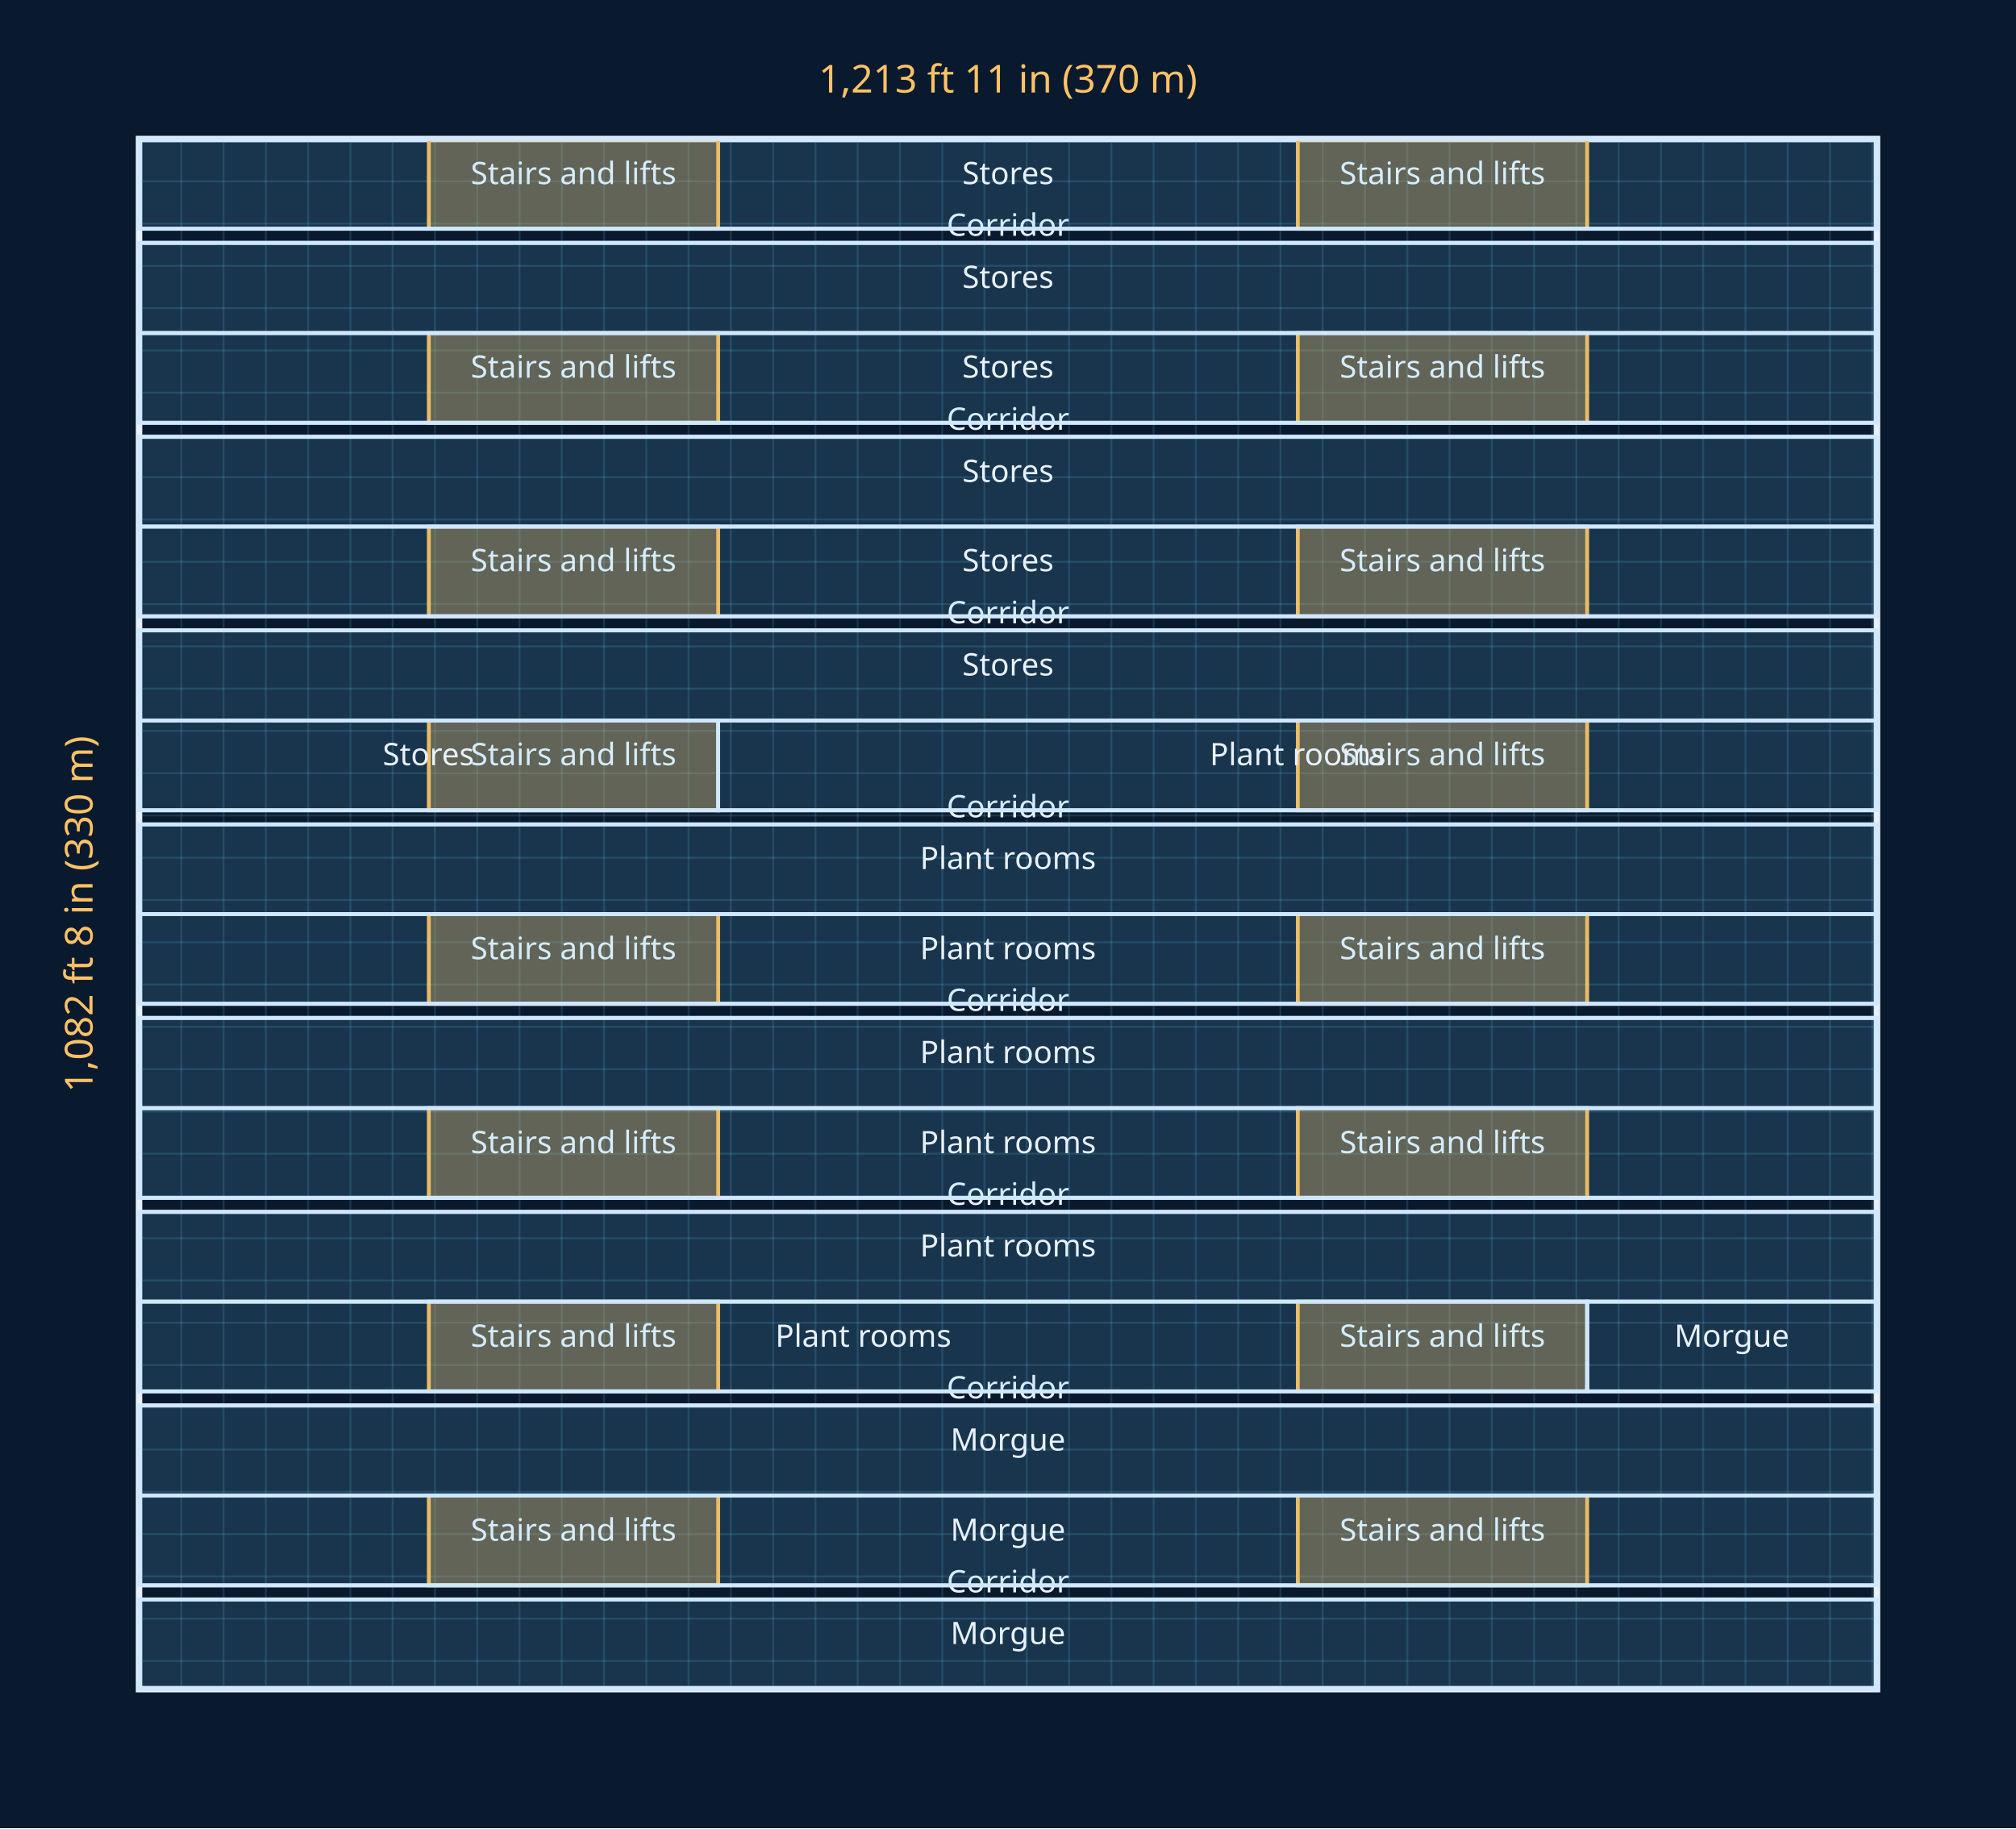
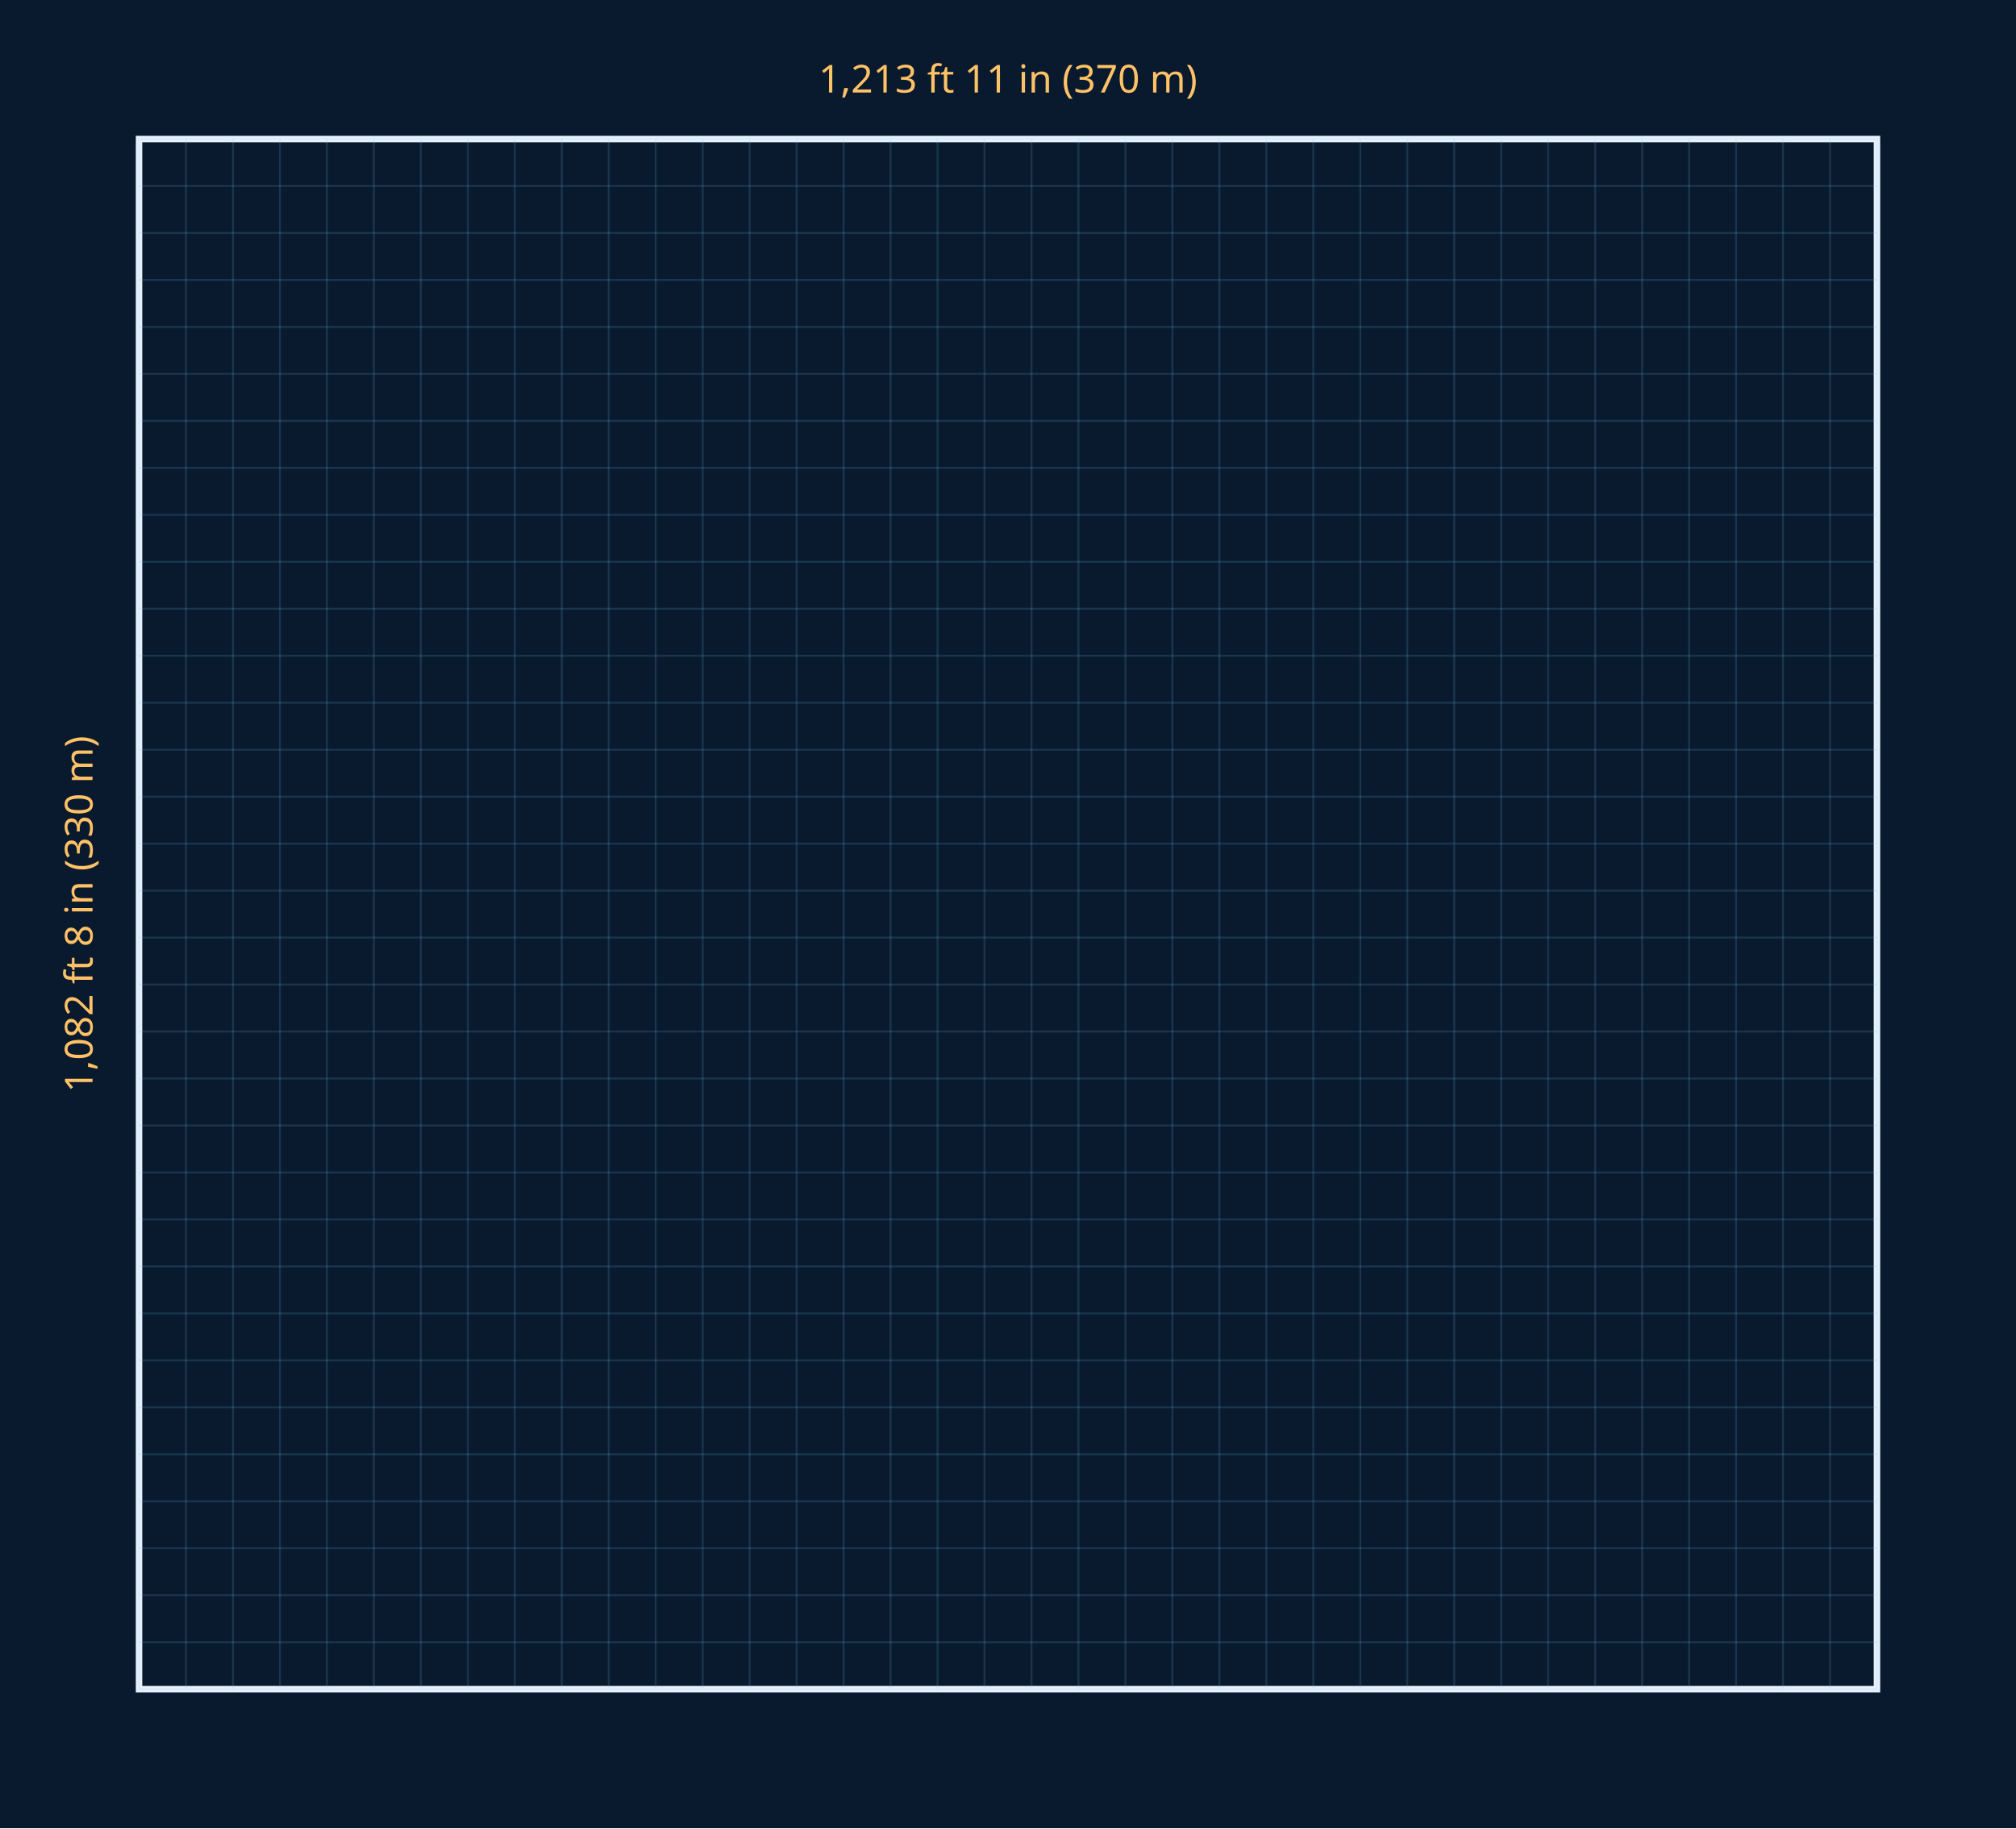
<svg xmlns="http://www.w3.org/2000/svg" viewBox="-29.6 -29.6 429.2 389.2" font-family="Segoe UI, sans-serif">
  <rect x="-29.6" y="-29.6" width="429.2" height="389.2" fill="#0a1a2e" />
  <rect x="0" y="0" width="370.0" height="330.0" fill="none" stroke="#e8f1fb" stroke-width="1.37" />
  <line x1="0.0" y1="0" x2="0.0" y2="330.0" stroke="#6fd0ff" stroke-opacity=".15" stroke-width="0.41" />
-   <line x1="9.0" y1="0" x2="9.0" y2="330.0" stroke="#6fd0ff" stroke-opacity=".15" stroke-width="0.41" />
-   <line x1="18.0" y1="0" x2="18.0" y2="330.0" stroke="#6fd0ff" stroke-opacity=".15" stroke-width="0.41" />
-   <line x1="27.0" y1="0" x2="27.0" y2="330.0" stroke="#6fd0ff" stroke-opacity=".15" stroke-width="0.41" />
-   <line x1="36.0" y1="0" x2="36.0" y2="330.0" stroke="#6fd0ff" stroke-opacity=".15" stroke-width="0.41" />
-   <line x1="45.0" y1="0" x2="45.0" y2="330.0" stroke="#6fd0ff" stroke-opacity=".15" stroke-width="0.41" />
-   <line x1="54.0" y1="0" x2="54.0" y2="330.0" stroke="#6fd0ff" stroke-opacity=".15" stroke-width="0.41" />
-   <line x1="63.0" y1="0" x2="63.0" y2="330.0" stroke="#6fd0ff" stroke-opacity=".15" stroke-width="0.41" />
-   <line x1="72.0" y1="0" x2="72.0" y2="330.0" stroke="#6fd0ff" stroke-opacity=".15" stroke-width="0.41" />
-   <line x1="81.0" y1="0" x2="81.0" y2="330.0" stroke="#6fd0ff" stroke-opacity=".15" stroke-width="0.41" />
+   <line x1="10.0" y1="0" x2="10.0" y2="330.0" stroke="#6fd0ff" stroke-opacity=".15" stroke-width="0.41" />
+   <line x1="20.0" y1="0" x2="20.0" y2="330.0" stroke="#6fd0ff" stroke-opacity=".15" stroke-width="0.41" />
+   <line x1="30.0" y1="0" x2="30.0" y2="330.0" stroke="#6fd0ff" stroke-opacity=".15" stroke-width="0.41" />
+   <line x1="40.0" y1="0" x2="40.0" y2="330.0" stroke="#6fd0ff" stroke-opacity=".15" stroke-width="0.41" />
+   <line x1="50.0" y1="0" x2="50.0" y2="330.0" stroke="#6fd0ff" stroke-opacity=".15" stroke-width="0.41" />
+   <line x1="60.0" y1="0" x2="60.0" y2="330.0" stroke="#6fd0ff" stroke-opacity=".15" stroke-width="0.41" />
+   <line x1="70.0" y1="0" x2="70.0" y2="330.0" stroke="#6fd0ff" stroke-opacity=".15" stroke-width="0.41" />
+   <line x1="80.0" y1="0" x2="80.0" y2="330.0" stroke="#6fd0ff" stroke-opacity=".15" stroke-width="0.41" />
  <line x1="90.0" y1="0" x2="90.0" y2="330.0" stroke="#6fd0ff" stroke-opacity=".15" stroke-width="0.41" />
-   <line x1="99.0" y1="0" x2="99.0" y2="330.0" stroke="#6fd0ff" stroke-opacity=".15" stroke-width="0.41" />
-   <line x1="108.0" y1="0" x2="108.0" y2="330.0" stroke="#6fd0ff" stroke-opacity=".15" stroke-width="0.41" />
-   <line x1="117.0" y1="0" x2="117.0" y2="330.0" stroke="#6fd0ff" stroke-opacity=".15" stroke-width="0.41" />
-   <line x1="126.0" y1="0" x2="126.0" y2="330.0" stroke="#6fd0ff" stroke-opacity=".15" stroke-width="0.41" />
-   <line x1="135.0" y1="0" x2="135.0" y2="330.0" stroke="#6fd0ff" stroke-opacity=".15" stroke-width="0.41" />
-   <line x1="144.0" y1="0" x2="144.0" y2="330.0" stroke="#6fd0ff" stroke-opacity=".15" stroke-width="0.41" />
-   <line x1="153.0" y1="0" x2="153.0" y2="330.0" stroke="#6fd0ff" stroke-opacity=".15" stroke-width="0.41" />
-   <line x1="162.0" y1="0" x2="162.0" y2="330.0" stroke="#6fd0ff" stroke-opacity=".15" stroke-width="0.41" />
-   <line x1="171.0" y1="0" x2="171.0" y2="330.0" stroke="#6fd0ff" stroke-opacity=".15" stroke-width="0.41" />
+   <line x1="100.0" y1="0" x2="100.0" y2="330.0" stroke="#6fd0ff" stroke-opacity=".15" stroke-width="0.41" />
+   <line x1="110.0" y1="0" x2="110.0" y2="330.0" stroke="#6fd0ff" stroke-opacity=".15" stroke-width="0.41" />
+   <line x1="120.0" y1="0" x2="120.0" y2="330.0" stroke="#6fd0ff" stroke-opacity=".15" stroke-width="0.41" />
+   <line x1="130.0" y1="0" x2="130.0" y2="330.0" stroke="#6fd0ff" stroke-opacity=".15" stroke-width="0.41" />
+   <line x1="140.0" y1="0" x2="140.0" y2="330.0" stroke="#6fd0ff" stroke-opacity=".15" stroke-width="0.41" />
+   <line x1="150.0" y1="0" x2="150.0" y2="330.0" stroke="#6fd0ff" stroke-opacity=".15" stroke-width="0.41" />
+   <line x1="160.0" y1="0" x2="160.0" y2="330.0" stroke="#6fd0ff" stroke-opacity=".15" stroke-width="0.41" />
+   <line x1="170.0" y1="0" x2="170.0" y2="330.0" stroke="#6fd0ff" stroke-opacity=".15" stroke-width="0.41" />
  <line x1="180.0" y1="0" x2="180.0" y2="330.0" stroke="#6fd0ff" stroke-opacity=".15" stroke-width="0.41" />
-   <line x1="189.0" y1="0" x2="189.0" y2="330.0" stroke="#6fd0ff" stroke-opacity=".15" stroke-width="0.41" />
-   <line x1="198.0" y1="0" x2="198.0" y2="330.0" stroke="#6fd0ff" stroke-opacity=".15" stroke-width="0.41" />
-   <line x1="207.0" y1="0" x2="207.0" y2="330.0" stroke="#6fd0ff" stroke-opacity=".15" stroke-width="0.41" />
-   <line x1="216.0" y1="0" x2="216.0" y2="330.0" stroke="#6fd0ff" stroke-opacity=".15" stroke-width="0.41" />
-   <line x1="225.0" y1="0" x2="225.0" y2="330.0" stroke="#6fd0ff" stroke-opacity=".15" stroke-width="0.41" />
-   <line x1="234.0" y1="0" x2="234.0" y2="330.0" stroke="#6fd0ff" stroke-opacity=".15" stroke-width="0.41" />
-   <line x1="243.0" y1="0" x2="243.0" y2="330.0" stroke="#6fd0ff" stroke-opacity=".15" stroke-width="0.41" />
-   <line x1="252.0" y1="0" x2="252.0" y2="330.0" stroke="#6fd0ff" stroke-opacity=".15" stroke-width="0.41" />
-   <line x1="261.0" y1="0" x2="261.0" y2="330.0" stroke="#6fd0ff" stroke-opacity=".15" stroke-width="0.41" />
+   <line x1="190.0" y1="0" x2="190.0" y2="330.0" stroke="#6fd0ff" stroke-opacity=".15" stroke-width="0.41" />
+   <line x1="200.0" y1="0" x2="200.0" y2="330.0" stroke="#6fd0ff" stroke-opacity=".15" stroke-width="0.41" />
+   <line x1="210.0" y1="0" x2="210.0" y2="330.0" stroke="#6fd0ff" stroke-opacity=".15" stroke-width="0.41" />
+   <line x1="220.0" y1="0" x2="220.0" y2="330.0" stroke="#6fd0ff" stroke-opacity=".15" stroke-width="0.41" />
+   <line x1="230.0" y1="0" x2="230.0" y2="330.0" stroke="#6fd0ff" stroke-opacity=".15" stroke-width="0.41" />
+   <line x1="240.0" y1="0" x2="240.0" y2="330.0" stroke="#6fd0ff" stroke-opacity=".15" stroke-width="0.41" />
+   <line x1="250.0" y1="0" x2="250.0" y2="330.0" stroke="#6fd0ff" stroke-opacity=".15" stroke-width="0.41" />
+   <line x1="260.0" y1="0" x2="260.0" y2="330.0" stroke="#6fd0ff" stroke-opacity=".15" stroke-width="0.41" />
  <line x1="270.0" y1="0" x2="270.0" y2="330.0" stroke="#6fd0ff" stroke-opacity=".15" stroke-width="0.41" />
-   <line x1="279.0" y1="0" x2="279.0" y2="330.0" stroke="#6fd0ff" stroke-opacity=".15" stroke-width="0.41" />
-   <line x1="288.0" y1="0" x2="288.0" y2="330.0" stroke="#6fd0ff" stroke-opacity=".15" stroke-width="0.41" />
-   <line x1="297.0" y1="0" x2="297.0" y2="330.0" stroke="#6fd0ff" stroke-opacity=".15" stroke-width="0.41" />
-   <line x1="306.0" y1="0" x2="306.0" y2="330.0" stroke="#6fd0ff" stroke-opacity=".15" stroke-width="0.41" />
-   <line x1="315.0" y1="0" x2="315.0" y2="330.0" stroke="#6fd0ff" stroke-opacity=".15" stroke-width="0.41" />
-   <line x1="324.0" y1="0" x2="324.0" y2="330.0" stroke="#6fd0ff" stroke-opacity=".15" stroke-width="0.41" />
-   <line x1="333.0" y1="0" x2="333.0" y2="330.0" stroke="#6fd0ff" stroke-opacity=".15" stroke-width="0.41" />
-   <line x1="342.0" y1="0" x2="342.0" y2="330.0" stroke="#6fd0ff" stroke-opacity=".15" stroke-width="0.41" />
-   <line x1="351.0" y1="0" x2="351.0" y2="330.0" stroke="#6fd0ff" stroke-opacity=".15" stroke-width="0.41" />
+   <line x1="280.0" y1="0" x2="280.0" y2="330.0" stroke="#6fd0ff" stroke-opacity=".15" stroke-width="0.41" />
+   <line x1="290.0" y1="0" x2="290.0" y2="330.0" stroke="#6fd0ff" stroke-opacity=".15" stroke-width="0.41" />
+   <line x1="300.0" y1="0" x2="300.0" y2="330.0" stroke="#6fd0ff" stroke-opacity=".15" stroke-width="0.41" />
+   <line x1="310.0" y1="0" x2="310.0" y2="330.0" stroke="#6fd0ff" stroke-opacity=".15" stroke-width="0.41" />
+   <line x1="320.0" y1="0" x2="320.0" y2="330.0" stroke="#6fd0ff" stroke-opacity=".15" stroke-width="0.41" />
+   <line x1="330.0" y1="0" x2="330.0" y2="330.0" stroke="#6fd0ff" stroke-opacity=".15" stroke-width="0.41" />
+   <line x1="340.0" y1="0" x2="340.0" y2="330.0" stroke="#6fd0ff" stroke-opacity=".15" stroke-width="0.41" />
+   <line x1="350.0" y1="0" x2="350.0" y2="330.0" stroke="#6fd0ff" stroke-opacity=".15" stroke-width="0.41" />
  <line x1="360.0" y1="0" x2="360.0" y2="330.0" stroke="#6fd0ff" stroke-opacity=".15" stroke-width="0.41" />
-   <line x1="369.0" y1="0" x2="369.0" y2="330.0" stroke="#6fd0ff" stroke-opacity=".15" stroke-width="0.41" />
+   <line x1="370.0" y1="0" x2="370.0" y2="330.0" stroke="#6fd0ff" stroke-opacity=".15" stroke-width="0.41" />
  <line x1="0" y1="0.0" x2="370.0" y2="0.0" stroke="#6fd0ff" stroke-opacity=".15" stroke-width="0.41" />
-   <line x1="0" y1="9.0" x2="370.0" y2="9.0" stroke="#6fd0ff" stroke-opacity=".15" stroke-width="0.41" />
-   <line x1="0" y1="18.0" x2="370.0" y2="18.0" stroke="#6fd0ff" stroke-opacity=".15" stroke-width="0.41" />
-   <line x1="0" y1="27.0" x2="370.0" y2="27.0" stroke="#6fd0ff" stroke-opacity=".15" stroke-width="0.41" />
-   <line x1="0" y1="36.0" x2="370.0" y2="36.0" stroke="#6fd0ff" stroke-opacity=".15" stroke-width="0.41" />
-   <line x1="0" y1="45.0" x2="370.0" y2="45.0" stroke="#6fd0ff" stroke-opacity=".15" stroke-width="0.41" />
-   <line x1="0" y1="54.0" x2="370.0" y2="54.0" stroke="#6fd0ff" stroke-opacity=".15" stroke-width="0.41" />
-   <line x1="0" y1="63.0" x2="370.0" y2="63.0" stroke="#6fd0ff" stroke-opacity=".15" stroke-width="0.41" />
-   <line x1="0" y1="72.0" x2="370.0" y2="72.0" stroke="#6fd0ff" stroke-opacity=".15" stroke-width="0.41" />
-   <line x1="0" y1="81.0" x2="370.0" y2="81.0" stroke="#6fd0ff" stroke-opacity=".15" stroke-width="0.41" />
+   <line x1="0" y1="10.0" x2="370.0" y2="10.0" stroke="#6fd0ff" stroke-opacity=".15" stroke-width="0.41" />
+   <line x1="0" y1="20.0" x2="370.0" y2="20.0" stroke="#6fd0ff" stroke-opacity=".15" stroke-width="0.41" />
+   <line x1="0" y1="30.0" x2="370.0" y2="30.0" stroke="#6fd0ff" stroke-opacity=".15" stroke-width="0.41" />
+   <line x1="0" y1="40.0" x2="370.0" y2="40.0" stroke="#6fd0ff" stroke-opacity=".15" stroke-width="0.41" />
+   <line x1="0" y1="50.0" x2="370.0" y2="50.0" stroke="#6fd0ff" stroke-opacity=".15" stroke-width="0.41" />
+   <line x1="0" y1="60.0" x2="370.0" y2="60.0" stroke="#6fd0ff" stroke-opacity=".15" stroke-width="0.41" />
+   <line x1="0" y1="70.0" x2="370.0" y2="70.0" stroke="#6fd0ff" stroke-opacity=".15" stroke-width="0.41" />
+   <line x1="0" y1="80.0" x2="370.0" y2="80.0" stroke="#6fd0ff" stroke-opacity=".15" stroke-width="0.41" />
  <line x1="0" y1="90.0" x2="370.0" y2="90.0" stroke="#6fd0ff" stroke-opacity=".15" stroke-width="0.41" />
-   <line x1="0" y1="99.0" x2="370.0" y2="99.0" stroke="#6fd0ff" stroke-opacity=".15" stroke-width="0.41" />
-   <line x1="0" y1="108.0" x2="370.0" y2="108.0" stroke="#6fd0ff" stroke-opacity=".15" stroke-width="0.41" />
-   <line x1="0" y1="117.0" x2="370.0" y2="117.0" stroke="#6fd0ff" stroke-opacity=".15" stroke-width="0.41" />
-   <line x1="0" y1="126.0" x2="370.0" y2="126.0" stroke="#6fd0ff" stroke-opacity=".15" stroke-width="0.41" />
-   <line x1="0" y1="135.0" x2="370.0" y2="135.0" stroke="#6fd0ff" stroke-opacity=".15" stroke-width="0.41" />
-   <line x1="0" y1="144.0" x2="370.0" y2="144.0" stroke="#6fd0ff" stroke-opacity=".15" stroke-width="0.41" />
-   <line x1="0" y1="153.0" x2="370.0" y2="153.0" stroke="#6fd0ff" stroke-opacity=".15" stroke-width="0.41" />
-   <line x1="0" y1="162.0" x2="370.0" y2="162.0" stroke="#6fd0ff" stroke-opacity=".15" stroke-width="0.41" />
-   <line x1="0" y1="171.0" x2="370.0" y2="171.0" stroke="#6fd0ff" stroke-opacity=".15" stroke-width="0.41" />
+   <line x1="0" y1="100.0" x2="370.0" y2="100.0" stroke="#6fd0ff" stroke-opacity=".15" stroke-width="0.41" />
+   <line x1="0" y1="110.0" x2="370.0" y2="110.0" stroke="#6fd0ff" stroke-opacity=".15" stroke-width="0.41" />
+   <line x1="0" y1="120.0" x2="370.0" y2="120.0" stroke="#6fd0ff" stroke-opacity=".15" stroke-width="0.41" />
+   <line x1="0" y1="130.0" x2="370.0" y2="130.0" stroke="#6fd0ff" stroke-opacity=".15" stroke-width="0.41" />
+   <line x1="0" y1="140.0" x2="370.0" y2="140.0" stroke="#6fd0ff" stroke-opacity=".15" stroke-width="0.41" />
+   <line x1="0" y1="150.0" x2="370.0" y2="150.0" stroke="#6fd0ff" stroke-opacity=".15" stroke-width="0.41" />
+   <line x1="0" y1="160.0" x2="370.0" y2="160.0" stroke="#6fd0ff" stroke-opacity=".15" stroke-width="0.41" />
+   <line x1="0" y1="170.0" x2="370.0" y2="170.0" stroke="#6fd0ff" stroke-opacity=".15" stroke-width="0.41" />
  <line x1="0" y1="180.0" x2="370.0" y2="180.0" stroke="#6fd0ff" stroke-opacity=".15" stroke-width="0.41" />
-   <line x1="0" y1="189.0" x2="370.0" y2="189.0" stroke="#6fd0ff" stroke-opacity=".15" stroke-width="0.41" />
-   <line x1="0" y1="198.0" x2="370.0" y2="198.0" stroke="#6fd0ff" stroke-opacity=".15" stroke-width="0.41" />
-   <line x1="0" y1="207.0" x2="370.0" y2="207.0" stroke="#6fd0ff" stroke-opacity=".15" stroke-width="0.41" />
-   <line x1="0" y1="216.0" x2="370.0" y2="216.0" stroke="#6fd0ff" stroke-opacity=".15" stroke-width="0.41" />
-   <line x1="0" y1="225.0" x2="370.0" y2="225.0" stroke="#6fd0ff" stroke-opacity=".15" stroke-width="0.41" />
-   <line x1="0" y1="234.0" x2="370.0" y2="234.0" stroke="#6fd0ff" stroke-opacity=".15" stroke-width="0.41" />
-   <line x1="0" y1="243.0" x2="370.0" y2="243.0" stroke="#6fd0ff" stroke-opacity=".15" stroke-width="0.41" />
-   <line x1="0" y1="252.0" x2="370.0" y2="252.0" stroke="#6fd0ff" stroke-opacity=".15" stroke-width="0.41" />
-   <line x1="0" y1="261.0" x2="370.0" y2="261.0" stroke="#6fd0ff" stroke-opacity=".15" stroke-width="0.41" />
+   <line x1="0" y1="190.0" x2="370.0" y2="190.0" stroke="#6fd0ff" stroke-opacity=".15" stroke-width="0.41" />
+   <line x1="0" y1="200.0" x2="370.0" y2="200.0" stroke="#6fd0ff" stroke-opacity=".15" stroke-width="0.41" />
+   <line x1="0" y1="210.0" x2="370.0" y2="210.0" stroke="#6fd0ff" stroke-opacity=".15" stroke-width="0.41" />
+   <line x1="0" y1="220.0" x2="370.0" y2="220.0" stroke="#6fd0ff" stroke-opacity=".15" stroke-width="0.41" />
+   <line x1="0" y1="230.0" x2="370.0" y2="230.0" stroke="#6fd0ff" stroke-opacity=".15" stroke-width="0.41" />
+   <line x1="0" y1="240.0" x2="370.0" y2="240.0" stroke="#6fd0ff" stroke-opacity=".15" stroke-width="0.41" />
+   <line x1="0" y1="250.0" x2="370.0" y2="250.0" stroke="#6fd0ff" stroke-opacity=".15" stroke-width="0.41" />
+   <line x1="0" y1="260.0" x2="370.0" y2="260.0" stroke="#6fd0ff" stroke-opacity=".15" stroke-width="0.41" />
  <line x1="0" y1="270.0" x2="370.0" y2="270.0" stroke="#6fd0ff" stroke-opacity=".15" stroke-width="0.41" />
-   <line x1="0" y1="279.0" x2="370.0" y2="279.0" stroke="#6fd0ff" stroke-opacity=".15" stroke-width="0.41" />
-   <line x1="0" y1="288.0" x2="370.0" y2="288.0" stroke="#6fd0ff" stroke-opacity=".15" stroke-width="0.41" />
-   <line x1="0" y1="297.0" x2="370.0" y2="297.0" stroke="#6fd0ff" stroke-opacity=".15" stroke-width="0.41" />
-   <line x1="0" y1="306.0" x2="370.0" y2="306.0" stroke="#6fd0ff" stroke-opacity=".15" stroke-width="0.41" />
-   <line x1="0" y1="315.0" x2="370.0" y2="315.0" stroke="#6fd0ff" stroke-opacity=".15" stroke-width="0.41" />
-   <line x1="0" y1="324.0" x2="370.0" y2="324.0" stroke="#6fd0ff" stroke-opacity=".15" stroke-width="0.41" />
-   <polygon points="61.7,0.0 123.3,0.0 123.3,19.1 61.7,19.1" fill="rgba(255,184,77,.35)" stroke="#ffb84d" stroke-width="0.82" />
-   <text x="92.5" y="9.6" font-size="6.6" fill="#e8f1fb" text-anchor="middle">Stairs and lifts</text>
-   <polygon points="246.7,0.0 308.3,0.0 308.3,19.1 246.7,19.1" fill="rgba(255,184,77,.35)" stroke="#ffb84d" stroke-width="0.82" />
-   <text x="277.5" y="9.6" font-size="6.6" fill="#e8f1fb" text-anchor="middle">Stairs and lifts</text>
-   <polygon points="61.7,41.3 123.3,41.3 123.3,60.4 61.7,60.4" fill="rgba(255,184,77,.35)" stroke="#ffb84d" stroke-width="0.82" />
-   <text x="92.5" y="50.8" font-size="6.6" fill="#e8f1fb" text-anchor="middle">Stairs and lifts</text>
-   <polygon points="246.7,41.3 308.3,41.3 308.3,60.4 246.7,60.4" fill="rgba(255,184,77,.35)" stroke="#ffb84d" stroke-width="0.82" />
-   <text x="277.5" y="50.8" font-size="6.6" fill="#e8f1fb" text-anchor="middle">Stairs and lifts</text>
-   <polygon points="61.7,82.5 123.3,82.5 123.3,101.6 61.7,101.6" fill="rgba(255,184,77,.35)" stroke="#ffb84d" stroke-width="0.82" />
-   <text x="92.5" y="92.0" font-size="6.6" fill="#e8f1fb" text-anchor="middle">Stairs and lifts</text>
-   <polygon points="246.7,82.5 308.3,82.5 308.3,101.6 246.7,101.6" fill="rgba(255,184,77,.35)" stroke="#ffb84d" stroke-width="0.82" />
-   <text x="277.5" y="92.0" font-size="6.6" fill="#e8f1fb" text-anchor="middle">Stairs and lifts</text>
-   <polygon points="61.7,123.8 123.3,123.8 123.3,142.9 61.7,142.9" fill="rgba(255,184,77,.35)" stroke="#ffb84d" stroke-width="0.82" />
-   <text x="92.5" y="133.3" font-size="6.6" fill="#e8f1fb" text-anchor="middle">Stairs and lifts</text>
-   <polygon points="246.7,123.8 308.3,123.8 308.3,142.9 246.7,142.9" fill="rgba(255,184,77,.35)" stroke="#ffb84d" stroke-width="0.82" />
-   <text x="277.5" y="133.3" font-size="6.6" fill="#e8f1fb" text-anchor="middle">Stairs and lifts</text>
-   <polygon points="61.7,165.0 123.3,165.0 123.3,184.1 61.7,184.1" fill="rgba(255,184,77,.35)" stroke="#ffb84d" stroke-width="0.82" />
-   <text x="92.5" y="174.6" font-size="6.6" fill="#e8f1fb" text-anchor="middle">Stairs and lifts</text>
-   <polygon points="246.7,165.0 308.3,165.0 308.3,184.1 246.7,184.1" fill="rgba(255,184,77,.35)" stroke="#ffb84d" stroke-width="0.82" />
-   <text x="277.5" y="174.6" font-size="6.6" fill="#e8f1fb" text-anchor="middle">Stairs and lifts</text>
-   <polygon points="61.7,206.3 123.3,206.3 123.3,225.4 61.7,225.4" fill="rgba(255,184,77,.35)" stroke="#ffb84d" stroke-width="0.82" />
-   <text x="92.5" y="215.9" font-size="6.6" fill="#e8f1fb" text-anchor="middle">Stairs and lifts</text>
-   <polygon points="246.7,206.3 308.3,206.3 308.3,225.4 246.7,225.4" fill="rgba(255,184,77,.35)" stroke="#ffb84d" stroke-width="0.82" />
-   <text x="277.5" y="215.9" font-size="6.6" fill="#e8f1fb" text-anchor="middle">Stairs and lifts</text>
-   <polygon points="61.7,247.5 123.3,247.5 123.3,266.6 61.7,266.6" fill="rgba(255,184,77,.35)" stroke="#ffb84d" stroke-width="0.82" />
-   <text x="92.5" y="257.1" font-size="6.6" fill="#e8f1fb" text-anchor="middle">Stairs and lifts</text>
-   <polygon points="246.7,247.5 308.3,247.5 308.3,266.6 246.7,266.6" fill="rgba(255,184,77,.35)" stroke="#ffb84d" stroke-width="0.82" />
-   <text x="277.5" y="257.1" font-size="6.6" fill="#e8f1fb" text-anchor="middle">Stairs and lifts</text>
-   <polygon points="61.7,288.8 123.3,288.8 123.3,307.9 61.7,307.9" fill="rgba(255,184,77,.35)" stroke="#ffb84d" stroke-width="0.82" />
-   <text x="92.5" y="298.4" font-size="6.6" fill="#e8f1fb" text-anchor="middle">Stairs and lifts</text>
-   <polygon points="246.7,288.8 308.3,288.8 308.3,307.9 246.7,307.9" fill="rgba(255,184,77,.35)" stroke="#ffb84d" stroke-width="0.82" />
-   <text x="277.5" y="298.4" font-size="6.6" fill="#e8f1fb" text-anchor="middle">Stairs and lifts</text>
-   <polygon points="0.0,19.1 370.0,19.1 370.0,22.1 0.0,22.1" fill="none" stroke="#e8f1fb" stroke-width="0.82" />
-   <text x="185.0" y="20.6" font-size="6.6" fill="#e8f1fb" text-anchor="middle">Corridor</text>
-   <polygon points="0.0,60.4 370.0,60.4 370.0,63.4 0.0,63.4" fill="none" stroke="#e8f1fb" stroke-width="0.82" />
-   <text x="185.0" y="61.9" font-size="6.6" fill="#e8f1fb" text-anchor="middle">Corridor</text>
-   <polygon points="0.0,101.6 370.0,101.6 370.0,104.6 0.0,104.6" fill="none" stroke="#e8f1fb" stroke-width="0.82" />
-   <text x="185.0" y="103.1" font-size="6.6" fill="#e8f1fb" text-anchor="middle">Corridor</text>
-   <polygon points="0.0,142.9 370.0,142.9 370.0,145.9 0.0,145.9" fill="none" stroke="#e8f1fb" stroke-width="0.82" />
-   <text x="185.0" y="144.4" font-size="6.6" fill="#e8f1fb" text-anchor="middle">Corridor</text>
-   <polygon points="0.0,184.1 370.0,184.1 370.0,187.1 0.0,187.1" fill="none" stroke="#e8f1fb" stroke-width="0.82" />
-   <text x="185.0" y="185.6" font-size="6.6" fill="#e8f1fb" text-anchor="middle">Corridor</text>
-   <polygon points="0.0,225.4 370.0,225.4 370.0,228.4 0.0,228.4" fill="none" stroke="#e8f1fb" stroke-width="0.82" />
-   <text x="185.0" y="226.9" font-size="6.6" fill="#e8f1fb" text-anchor="middle">Corridor</text>
-   <polygon points="0.0,266.6 370.0,266.6 370.0,269.6 0.0,269.6" fill="none" stroke="#e8f1fb" stroke-width="0.82" />
-   <text x="185.0" y="268.1" font-size="6.6" fill="#e8f1fb" text-anchor="middle">Corridor</text>
-   <polygon points="0.0,307.9 370.0,307.9 370.0,310.9 0.0,310.9" fill="none" stroke="#e8f1fb" stroke-width="0.82" />
-   <text x="185.0" y="309.4" font-size="6.6" fill="#e8f1fb" text-anchor="middle">Corridor</text>
-   <polygon points="0.0,0.0 370.0,0.0 370.0,19.1 0.0,19.1" fill="rgba(111,208,255,.15)" stroke="#cfe8ff" stroke-width="0.82" />
-   <text x="185.0" y="9.6" font-size="6.6" fill="#e8f1fb" text-anchor="middle">Stores</text>
-   <polygon points="0.0,22.1 370.0,22.1 370.0,41.3 0.0,41.3" fill="rgba(111,208,255,.15)" stroke="#cfe8ff" stroke-width="0.82" />
-   <text x="185.0" y="31.7" font-size="6.6" fill="#e8f1fb" text-anchor="middle">Stores</text>
-   <polygon points="0.0,41.3 370.0,41.3 370.0,60.4 0.0,60.4" fill="rgba(111,208,255,.15)" stroke="#cfe8ff" stroke-width="0.82" />
-   <text x="185.0" y="50.8" font-size="6.6" fill="#e8f1fb" text-anchor="middle">Stores</text>
-   <polygon points="0.0,63.4 370.0,63.4 370.0,82.5 0.0,82.5" fill="rgba(111,208,255,.15)" stroke="#cfe8ff" stroke-width="0.82" />
-   <text x="185.0" y="73.0" font-size="6.6" fill="#e8f1fb" text-anchor="middle">Stores</text>
-   <polygon points="0.0,82.5 370.0,82.5 370.0,101.6 0.0,101.6" fill="rgba(111,208,255,.15)" stroke="#cfe8ff" stroke-width="0.82" />
-   <text x="185.0" y="92.0" font-size="6.6" fill="#e8f1fb" text-anchor="middle">Stores</text>
-   <polygon points="0.0,104.6 370.0,104.6 370.0,123.8 0.0,123.8" fill="rgba(111,208,255,.15)" stroke="#cfe8ff" stroke-width="0.82" />
-   <text x="185.0" y="114.2" font-size="6.6" fill="#e8f1fb" text-anchor="middle">Stores</text>
-   <polygon points="0.0,123.8 123.3,123.8 123.3,142.9 0.0,142.9" fill="rgba(111,208,255,.15)" stroke="#cfe8ff" stroke-width="0.82" />
-   <text x="61.6" y="133.3" font-size="6.6" fill="#e8f1fb" text-anchor="middle">Stores</text>
-   <polygon points="123.3,123.8 370.0,123.8 370.0,142.9 123.3,142.9" fill="rgba(111,208,255,.15)" stroke="#cfe8ff" stroke-width="0.82" />
-   <text x="246.7" y="133.3" font-size="6.6" fill="#e8f1fb" text-anchor="middle">Plant rooms</text>
-   <polygon points="0.0,145.9 370.0,145.9 370.0,165.0 0.0,165.0" fill="rgba(111,208,255,.15)" stroke="#cfe8ff" stroke-width="0.82" />
-   <text x="185.0" y="155.4" font-size="6.6" fill="#e8f1fb" text-anchor="middle">Plant rooms</text>
-   <polygon points="0.0,165.0 370.0,165.0 370.0,184.1 0.0,184.1" fill="rgba(111,208,255,.15)" stroke="#cfe8ff" stroke-width="0.82" />
-   <text x="185.0" y="174.6" font-size="6.6" fill="#e8f1fb" text-anchor="middle">Plant rooms</text>
-   <polygon points="0.0,187.1 370.0,187.1 370.0,206.3 0.0,206.3" fill="rgba(111,208,255,.15)" stroke="#cfe8ff" stroke-width="0.82" />
-   <text x="185.0" y="196.7" font-size="6.6" fill="#e8f1fb" text-anchor="middle">Plant rooms</text>
-   <polygon points="0.0,206.3 370.0,206.3 370.0,225.4 0.0,225.4" fill="rgba(111,208,255,.15)" stroke="#cfe8ff" stroke-width="0.82" />
-   <text x="185.0" y="215.9" font-size="6.6" fill="#e8f1fb" text-anchor="middle">Plant rooms</text>
-   <polygon points="0.0,228.4 370.0,228.4 370.0,247.5 0.0,247.5" fill="rgba(111,208,255,.15)" stroke="#cfe8ff" stroke-width="0.82" />
-   <text x="185.0" y="237.9" font-size="6.6" fill="#e8f1fb" text-anchor="middle">Plant rooms</text>
-   <polygon points="0.0,247.5 308.3,247.5 308.3,266.6 0.0,266.6" fill="rgba(111,208,255,.15)" stroke="#cfe8ff" stroke-width="0.82" />
-   <text x="154.2" y="257.1" font-size="6.6" fill="#e8f1fb" text-anchor="middle">Plant rooms</text>
-   <polygon points="308.3,247.5 370.0,247.5 370.0,266.6 308.3,266.6" fill="rgba(111,208,255,.15)" stroke="#cfe8ff" stroke-width="0.82" />
-   <text x="339.1" y="257.1" font-size="6.6" fill="#e8f1fb" text-anchor="middle">Morgue</text>
-   <polygon points="0.0,269.6 370.0,269.6 370.0,288.8 0.0,288.8" fill="rgba(111,208,255,.15)" stroke="#cfe8ff" stroke-width="0.82" />
-   <text x="185.0" y="279.2" font-size="6.6" fill="#e8f1fb" text-anchor="middle">Morgue</text>
-   <polygon points="0.0,288.8 370.0,288.8 370.0,307.9 0.0,307.9" fill="rgba(111,208,255,.15)" stroke="#cfe8ff" stroke-width="0.82" />
-   <text x="185.0" y="298.4" font-size="6.6" fill="#e8f1fb" text-anchor="middle">Morgue</text>
-   <polygon points="0.0,310.9 370.0,310.9 370.0,330.0 0.0,330.0" fill="rgba(111,208,255,.15)" stroke="#cfe8ff" stroke-width="0.82" />
-   <text x="185.0" y="320.4" font-size="6.6" fill="#e8f1fb" text-anchor="middle">Morgue</text>
+   <line x1="0" y1="280.0" x2="370.0" y2="280.0" stroke="#6fd0ff" stroke-opacity=".15" stroke-width="0.41" />
+   <line x1="0" y1="290.0" x2="370.0" y2="290.0" stroke="#6fd0ff" stroke-opacity=".15" stroke-width="0.41" />
+   <line x1="0" y1="300.0" x2="370.0" y2="300.0" stroke="#6fd0ff" stroke-opacity=".15" stroke-width="0.41" />
+   <line x1="0" y1="310.0" x2="370.0" y2="310.0" stroke="#6fd0ff" stroke-opacity=".15" stroke-width="0.41" />
+   <line x1="0" y1="320.0" x2="370.0" y2="320.0" stroke="#6fd0ff" stroke-opacity=".15" stroke-width="0.41" />
+   <line x1="0" y1="330.0" x2="370.0" y2="330.0" stroke="#6fd0ff" stroke-opacity=".15" stroke-width="0.41" />
  <text x="185.0" y="-9.9" font-size="8.2" fill="#ffc266" text-anchor="middle">1,213 ft 11 in (370 m)</text>
  <text x="-9.9" y="165.0" font-size="8.2" fill="#ffc266" text-anchor="middle" transform="rotate(-90 -9.9 165.0)">1,082 ft 8 in (330 m)</text>
</svg>
